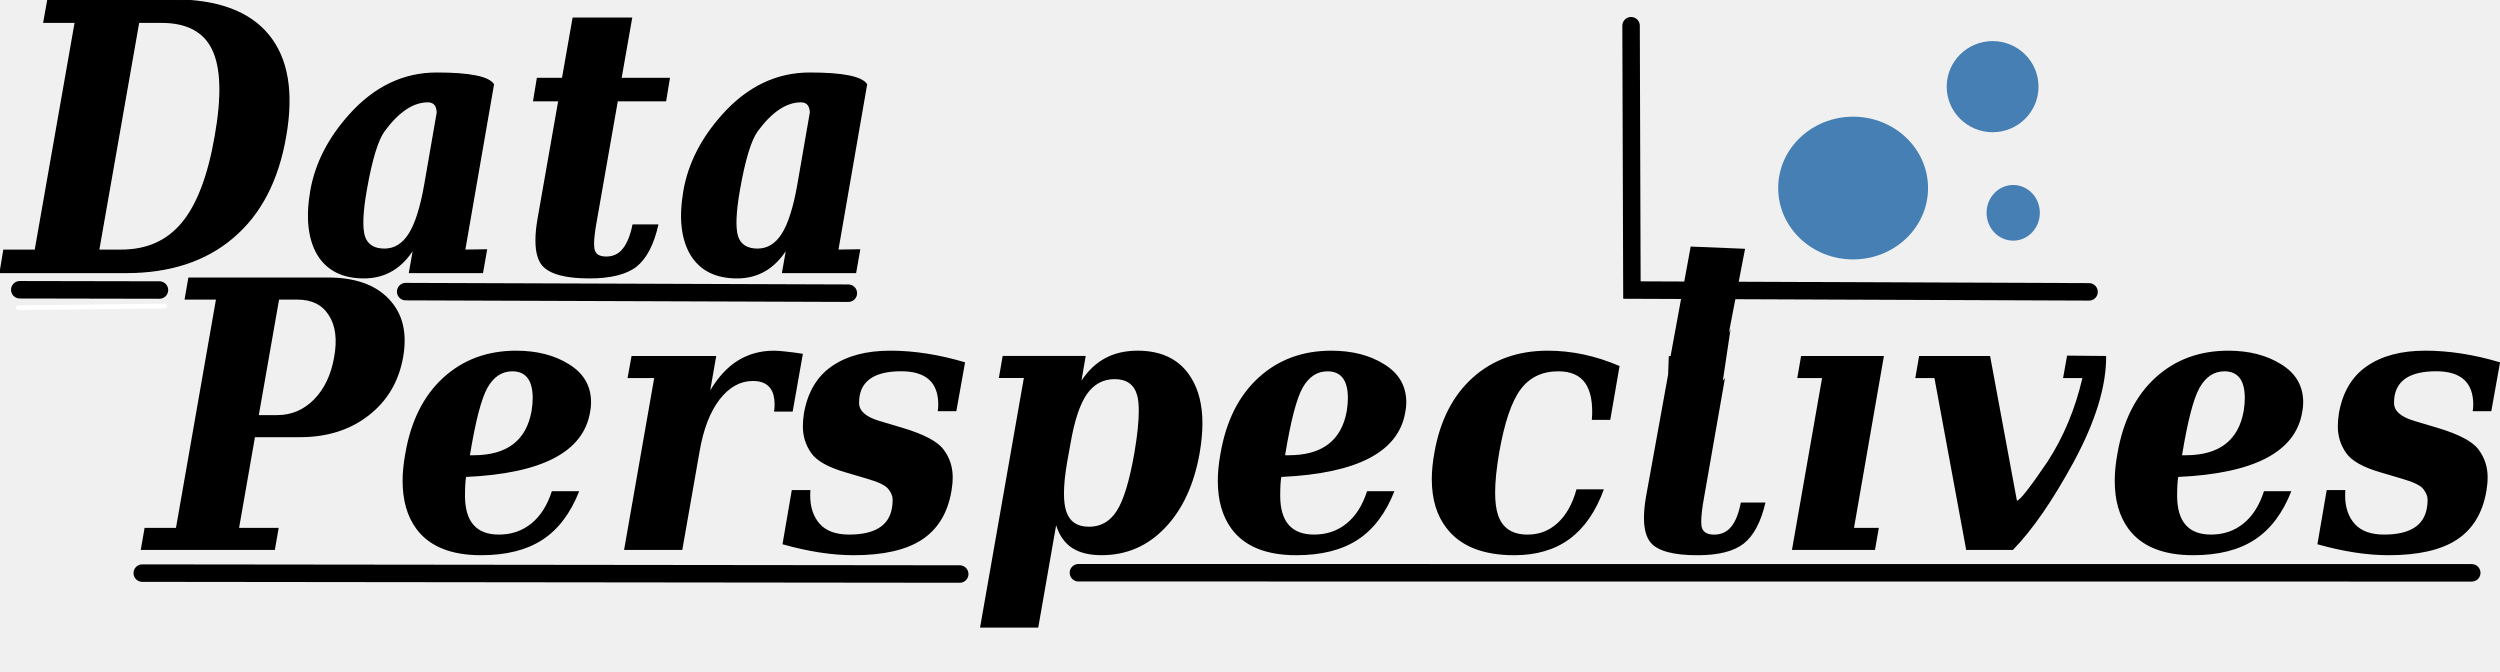
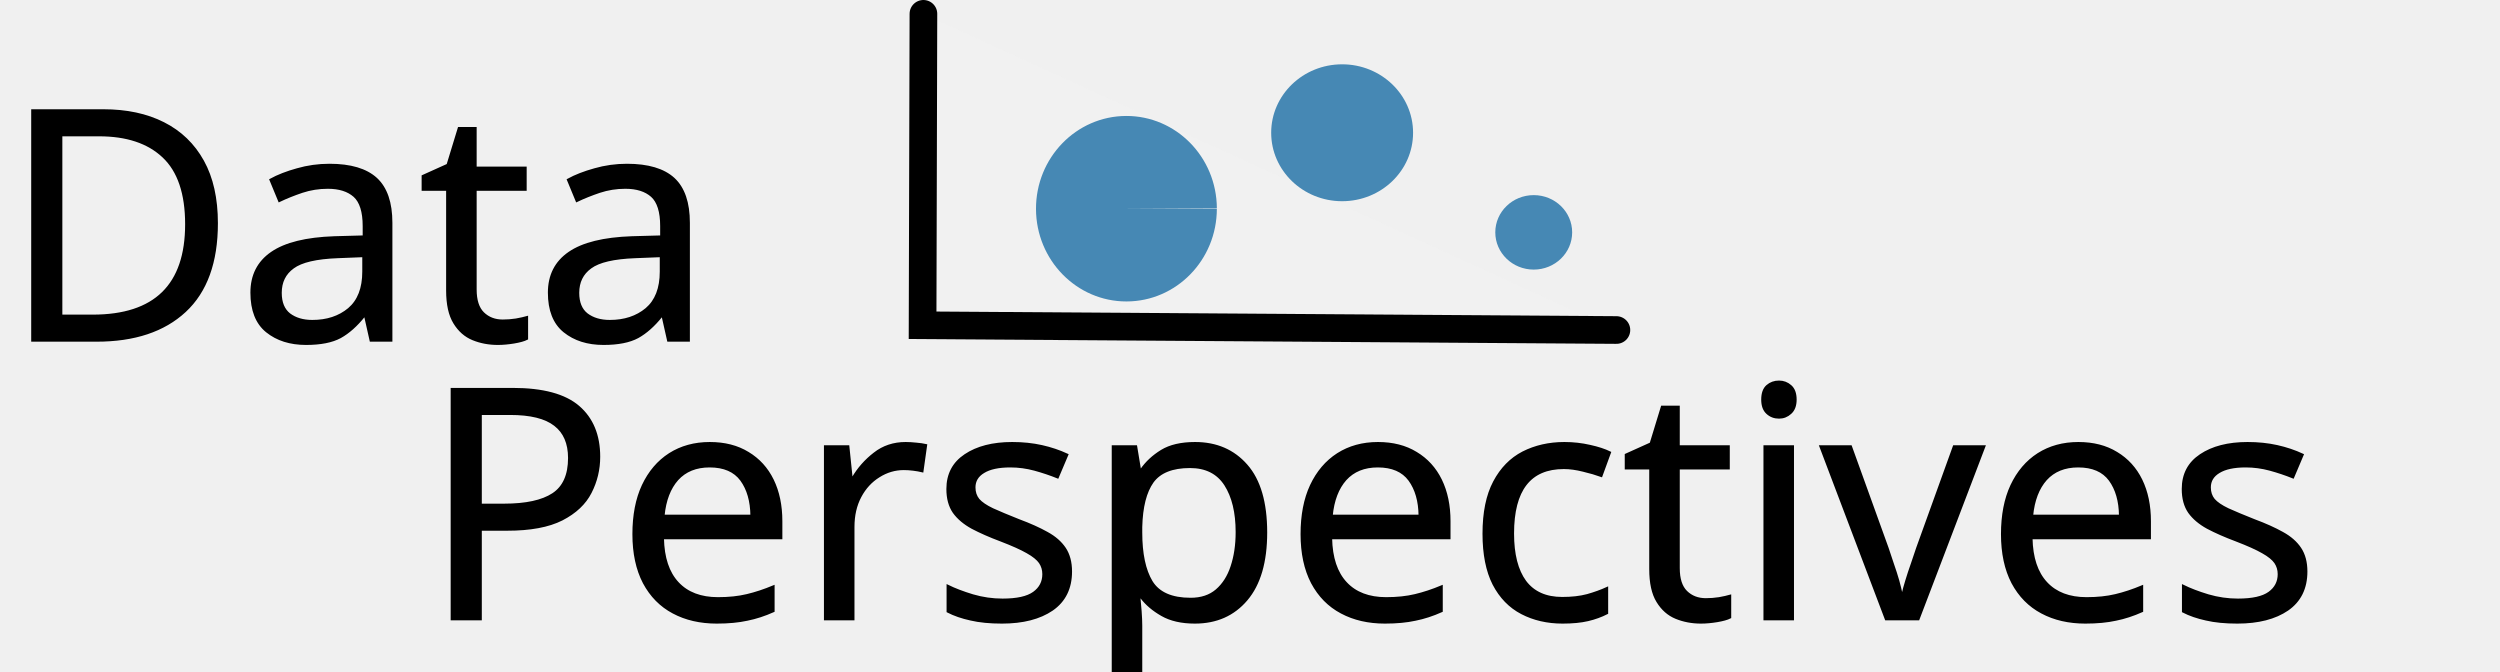
- <svg xmlns="http://www.w3.org/2000/svg" width="118.015mm" height="31.676mm" viewBox="0 0 118.015 31.676" version="1.1" id="svg1">
-   <defs id="defs1" />
-   <g id="layer1" transform="translate(-43.95003,-116.7826)">
-     <g id="g1" transform="rotate(90,102.9577,132.6206)">
-       <text xml:space="preserve" style="font-style:normal;font-variant:normal;font-weight:normal;font-stretch:normal;font-size:17.639px;font-family:'DejaVu Serif';-inkscape-font-specification:'DejaVu Serif';fill:#000000;stroke-width:0.065;fill-opacity:1;opacity:1;stroke-dasharray:none;stroke:#000000;stroke-opacity:1" x="-191.258" y="99.979" id="text4" transform="rotate(-90)">
-         <tspan id="tspan4" style="font-style:italic;font-variant:normal;font-weight:bold;font-stretch:semi-condensed;font-size:17.639px;font-family:'DejaVu Serif';-inkscape-font-specification:'DejaVu Serif Bold Italic Semi-Condensed';fill:#000000;fill-opacity:1;stroke-width:0.065;stroke-dasharray:none;stroke:#000000;stroke-opacity:1" x="-191.258" y="99.979">Data</tspan>
-       </text>
-       <path id="text4-2" style="font-style:normal;font-variant:normal;font-weight:normal;font-stretch:normal;font-size:17.639px;font-family:'DejaVu Serif';-inkscape-font-specification:'DejaVu Serif';fill:#000000;stroke-width:0.065;stroke-dasharray:none" d="m -182.736,100.221 -0.181,1.042 h 1.482 l -1.886,10.775 h -1.482 l -0.181,1.042 h 6.33 l 0.181,-1.042 h -1.869 l 0.749,-4.281 h 2.128 c 1.28,0 2.36,-0.341 3.239,-1.025 0.884,-0.689 1.427,-1.608 1.628,-2.756 0.201,-1.143 -0.02,-2.053 -0.664,-2.731 -0.637,-0.683 -1.599,-1.025 -2.885,-1.025 z m 70.918,-1.462 -0.948,5.165 -0.085,0.015 -0.036,0.992 0.005,-0.136 -1.046,5.778 c -0.063,0.373 -0.095,0.704 -0.095,0.991 0,0.528 0.106,0.919 0.318,1.172 0.339,0.396 1.074,0.594 2.205,0.594 0.993,0 1.722,-0.184 2.187,-0.551 0.471,-0.373 0.813,-1.019 1.025,-1.938 h -1.163 c -0.098,0.517 -0.25,0.899 -0.457,1.146 -0.201,0.247 -0.468,0.37 -0.801,0.37 -0.299,0 -0.488,-0.097 -0.568,-0.292 -0.029,-0.069 -0.043,-0.181 -0.043,-0.336 0,-0.258 0.046,-0.643 0.138,-1.154 l 0.982,-5.607 -0.1,0.126 0.365,-2.444 -0.084,0.203 0.768,-3.989 z m -66.637,2.504 h 0.87 c 0.678,0 1.171,0.247 1.481,0.741 0.316,0.488 0.399,1.146 0.25,1.972 -0.144,0.833 -0.46,1.498 -0.948,1.998 -0.488,0.494 -1.068,0.741 -1.739,0.741 h -0.87 z m 11.188,2.411 c -1.361,0 -2.506,0.425 -3.436,1.275 -0.93,0.85 -1.527,2.041 -1.791,3.574 -0.086,0.465 -0.129,0.896 -0.129,1.292 0,0.924 0.215,1.679 0.646,2.265 0.614,0.833 1.633,1.249 3.057,1.249 1.189,0 2.156,-0.244 2.903,-0.732 0.746,-0.488 1.323,-1.252 1.731,-2.291 h -1.292 c -0.212,0.666 -0.534,1.174 -0.965,1.524 -0.431,0.35 -0.941,0.525 -1.533,0.525 -1.062,0 -1.596,-0.605 -1.602,-1.817 0,-0.408 0.017,-0.709 0.052,-0.904 3.571,-0.161 5.52,-1.172 5.848,-3.032 0.034,-0.167 0.052,-0.327 0.052,-0.482 0,-0.775 -0.345,-1.376 -1.034,-1.8 -0.683,-0.431 -1.519,-0.646 -2.506,-0.646 z m 12.179,0 c -0.637,0 -1.206,0.155 -1.705,0.465 -0.494,0.304 -0.93,0.775 -1.309,1.413 l 0.284,-1.628 h -3.997 l -0.189,1.042 h 1.257 l -1.421,8.113 h 2.748 l 0.818,-4.659 c 0.178,-1.039 0.491,-1.852 0.939,-2.438 0.454,-0.586 0.979,-0.878 1.576,-0.878 0.39,0 0.669,0.121 0.835,0.362 0.126,0.178 0.19,0.428 0.19,0.749 0,0.103 -0.009,0.215 -0.026,0.336 h 0.878 l 0.482,-2.73 c -0.293,-0.046 -0.554,-0.08 -0.783,-0.103 -0.224,-0.029 -0.416,-0.043 -0.577,-0.043 z m 5.478,0 c -1.125,0 -2.041,0.244 -2.748,0.732 -0.701,0.482 -1.14,1.22 -1.318,2.213 -0.035,0.224 -0.052,0.434 -0.052,0.629 0,0.459 0.129,0.876 0.388,1.249 0.258,0.373 0.792,0.677 1.602,0.913 l 1.077,0.319 c 0.517,0.149 0.841,0.31 0.973,0.482 0.132,0.172 0.198,0.336 0.198,0.491 0,0.161 -0.011,0.296 -0.034,0.405 -0.144,0.833 -0.818,1.248 -2.024,1.248 -0.614,0 -1.074,-0.166 -1.378,-0.499 -0.304,-0.339 -0.456,-0.79 -0.456,-1.352 0,-0.08 0.003,-0.163 0.009,-0.25 h -0.878 l -0.439,2.558 c 1.223,0.345 2.343,0.517 3.359,0.517 1.401,0 2.475,-0.244 3.221,-0.732 0.752,-0.494 1.217,-1.257 1.395,-2.291 0.04,-0.235 0.06,-0.454 0.06,-0.655 0,-0.494 -0.144,-0.93 -0.431,-1.309 -0.281,-0.385 -0.936,-0.729 -1.964,-1.034 l -1.068,-0.319 c -0.637,-0.189 -0.956,-0.471 -0.956,-0.844 0,-0.132 0.009,-0.244 0.026,-0.336 0.138,-0.775 0.792,-1.163 1.964,-1.163 1.166,0 1.748,0.525 1.748,1.576 0,0.098 -0.009,0.201 -0.026,0.31 h 0.878 l 0.413,-2.308 c -1.229,-0.367 -2.409,-0.551 -3.54,-0.551 z m 11.679,0 c -0.58,0 -1.088,0.118 -1.524,0.353 -0.431,0.23 -0.804,0.583 -1.12,1.059 l 0.198,-1.163 h -3.919 l -0.181,1.042 h 1.18 l -2.067,11.782 h 2.747 l 0.844,-4.832 c 0.149,0.477 0.399,0.833 0.749,1.068 0.356,0.23 0.821,0.345 1.395,0.345 1.177,0 2.176,-0.431 2.997,-1.292 0.827,-0.861 1.372,-2.041 1.636,-3.54 0.086,-0.5 0.129,-0.965 0.129,-1.395 0,-0.856 -0.175,-1.568 -0.525,-2.136 -0.522,-0.861 -1.37,-1.292 -2.541,-1.292 z m 9.147,0 c -1.361,0 -2.506,0.425 -3.436,1.275 -0.93,0.85 -1.528,2.041 -1.792,3.574 -0.086,0.465 -0.129,0.896 -0.129,1.292 0,0.924 0.215,1.679 0.646,2.265 0.614,0.833 1.634,1.249 3.058,1.249 1.188,0 2.156,-0.244 2.903,-0.732 0.746,-0.488 1.323,-1.252 1.731,-2.291 h -1.292 c -0.212,0.666 -0.534,1.174 -0.965,1.524 -0.431,0.35 -0.942,0.525 -1.533,0.525 -1.062,0 -1.596,-0.605 -1.602,-1.817 0,-0.408 0.017,-0.709 0.052,-0.904 3.571,-0.161 5.521,-1.172 5.848,-3.032 0.035,-0.167 0.052,-0.327 0.052,-0.482 0,-0.775 -0.345,-1.376 -1.034,-1.8 -0.683,-0.431 -1.519,-0.646 -2.506,-0.646 z m 10.215,0 c -1.412,0 -2.592,0.425 -3.54,1.275 -0.942,0.85 -1.545,2.033 -1.809,3.549 -0.08,0.442 -0.121,0.856 -0.121,1.24 0,0.953 0.236,1.728 0.706,2.325 0.655,0.844 1.717,1.266 3.187,1.266 1.045,0 1.915,-0.256 2.61,-0.767 0.701,-0.517 1.24,-1.298 1.619,-2.342 h -1.292 c -0.189,0.689 -0.485,1.217 -0.887,1.585 -0.396,0.367 -0.87,0.551 -1.421,0.551 -0.712,0 -1.174,-0.298 -1.386,-0.896 -0.098,-0.276 -0.146,-0.637 -0.146,-1.085 0,-0.511 0.063,-1.137 0.189,-1.877 0.247,-1.418 0.583,-2.415 1.008,-2.989 0.425,-0.574 1.019,-0.861 1.783,-0.861 0.591,0 1.016,0.186 1.275,0.56 0.218,0.316 0.327,0.767 0.327,1.352 0,0.121 -0.006,0.247 -0.017,0.379 h 0.87 l 0.439,-2.541 c -0.563,-0.241 -1.125,-0.422 -1.688,-0.543 -0.563,-0.121 -1.131,-0.181 -1.705,-0.181 z m 32.125,0 c -1.361,0 -2.506,0.425 -3.436,1.275 -0.93,0.85 -1.527,2.041 -1.791,3.574 -0.086,0.465 -0.129,0.896 -0.129,1.292 0,0.924 0.215,1.679 0.646,2.265 0.614,0.833 1.633,1.249 3.057,1.249 1.189,0 2.156,-0.244 2.903,-0.732 0.746,-0.488 1.323,-1.252 1.731,-2.291 h -1.292 c -0.212,0.666 -0.534,1.174 -0.965,1.524 -0.431,0.35 -0.941,0.525 -1.533,0.525 -1.062,0 -1.596,-0.605 -1.602,-1.817 0,-0.408 0.017,-0.709 0.052,-0.904 3.571,-0.161 5.52,-1.172 5.848,-3.032 0.034,-0.167 0.052,-0.327 0.052,-0.482 0,-0.775 -0.345,-1.376 -1.034,-1.8 -0.683,-0.431 -1.519,-0.646 -2.506,-0.646 z m 9.293,0 c -1.125,0 -2.041,0.244 -2.748,0.732 -0.7,0.482 -1.14,1.22 -1.318,2.213 -0.034,0.224 -0.052,0.434 -0.052,0.629 0,0.459 0.129,0.876 0.388,1.249 0.258,0.373 0.792,0.677 1.602,0.913 l 1.076,0.319 c 0.517,0.149 0.842,0.31 0.974,0.482 0.132,0.172 0.198,0.336 0.198,0.491 0,0.161 -0.012,0.296 -0.035,0.405 -0.144,0.833 -0.818,1.248 -2.024,1.248 -0.614,0 -1.074,-0.166 -1.378,-0.499 -0.304,-0.339 -0.456,-0.79 -0.456,-1.352 0,-0.08 0.003,-0.163 0.008,-0.25 h -0.878 l -0.439,2.558 c 1.223,0.345 2.343,0.517 3.359,0.517 1.401,0 2.475,-0.244 3.222,-0.732 0.752,-0.494 1.217,-1.257 1.395,-2.291 0.04,-0.235 0.06,-0.454 0.06,-0.655 0,-0.494 -0.143,-0.93 -0.43,-1.309 -0.281,-0.385 -0.936,-0.729 -1.964,-1.034 l -1.068,-0.319 c -0.637,-0.189 -0.956,-0.471 -0.956,-0.844 0,-0.132 0.009,-0.244 0.026,-0.336 0.138,-0.775 0.792,-1.163 1.964,-1.163 1.166,0 1.749,0.525 1.749,1.576 0,0.098 -0.009,0.201 -0.026,0.31 h 0.878 l 0.413,-2.308 c -1.229,-0.367 -2.409,-0.551 -3.54,-0.551 z m -16.898,0.233 -0.19,1.059 h 0.913 c -0.339,1.458 -0.887,2.774 -1.645,3.945 -0.833,1.229 -1.315,1.843 -1.447,1.843 l -1.266,-6.83 h -3.35 l -0.181,1.042 h 0.904 l 1.499,8.113 h 2.205 c 0.919,-0.942 1.872,-2.32 2.859,-4.134 1.039,-1.918 1.553,-3.591 1.542,-5.021 z m -12.557,0.018 -0.181,1.042 h 1.171 l -1.421,8.113 h 3.919 l 0.181,-1.042 h -1.171 l 1.412,-8.113 z m -60.841,0.723 c 0.643,0 0.965,0.422 0.965,1.266 0,0.184 -0.017,0.384 -0.052,0.603 -0.247,1.395 -1.16,2.093 -2.739,2.093 h -0.172 c 0.264,-1.613 0.54,-2.675 0.827,-3.186 0.293,-0.517 0.683,-0.775 1.171,-0.775 z m 38.482,0 c 0.643,0 0.965,0.422 0.965,1.266 0,0.184 -0.017,0.384 -0.052,0.603 -0.247,1.395 -1.16,2.093 -2.739,2.093 h -0.173 c 0.264,-1.613 0.54,-2.675 0.827,-3.186 0.293,-0.517 0.683,-0.775 1.171,-0.775 z m 42.34,0 c 0.643,0 0.965,0.422 0.965,1.266 0,0.184 -0.017,0.384 -0.052,0.603 -0.247,1.395 -1.16,2.093 -2.739,2.093 h -0.172 c 0.264,-1.613 0.54,-2.675 0.827,-3.186 0.293,-0.517 0.683,-0.775 1.171,-0.775 z m -52.382,0.37 c 0.563,0 0.916,0.253 1.059,0.758 0.052,0.189 0.077,0.439 0.077,0.749 0,0.5 -0.069,1.157 -0.207,1.972 -0.23,1.315 -0.505,2.225 -0.827,2.73 -0.316,0.505 -0.755,0.758 -1.318,0.758 -0.551,0 -0.907,-0.239 -1.068,-0.715 -0.075,-0.224 -0.112,-0.508 -0.112,-0.853 0,-0.402 0.049,-0.89 0.147,-1.464 l 0.163,-0.904 c 0.184,-1.068 0.44,-1.84 0.767,-2.317 0.333,-0.477 0.772,-0.715 1.318,-0.715 z" transform="rotate(-90)" />
-       <path style="opacity:1;fill:#000000;fill-opacity:1;stroke:#ffffff;stroke-width:0.225;stroke-linecap:round;stroke-dasharray:none;stroke-opacity:1" d="m 101.646,190.759 -0.078,-6.899" id="path1" />
-       <path style="opacity:1;fill:#000000;fill-opacity:1;stroke:#000000;stroke-width:0.825;stroke-linecap:round;stroke-dasharray:none;stroke-opacity:1" d="m 100.886,172.477 0.074,-20.896" id="path2" />
-       <path style="opacity:1;fill:#000000;fill-opacity:1;stroke:#000000;stroke-width:0.825;stroke-linecap:round;stroke-dasharray:none;stroke-opacity:1" d="m 100.798,190.695 0.013,-6.594" id="path3" />
-       <path style="opacity:1;fill:#000000;fill-opacity:1;stroke:#000000;stroke-width:0.825;stroke-linecap:round;stroke-dasharray:none;stroke-opacity:1" d="m 114.174,184.913 0.043,-38.589" id="path4" />
-       <path style="opacity:1;fill:#000000;fill-opacity:1;stroke:#000000;stroke-width:0.825;stroke-linecap:round;stroke-dasharray:none;stroke-opacity:1" d="m 114.157,140.72 0.004,-65.773" id="path5" />
-       <path style="opacity:1;fill:#808080;fill-opacity:0;stroke:#000000;stroke-width:0.825;stroke-linecap:round;stroke-dasharray:none;stroke-opacity:1" d="m 88.334,114.632 12.478,-0.04 0.085,-21.579" id="path17" />
-       <ellipse style="opacity:1;fill:#467fb4;fill-opacity:1;stroke:#000000;stroke-width:0;stroke-linecap:round;stroke-dasharray:none;stroke-opacity:1" id="path18" cx="-104.15" cy="95.997" transform="rotate(-90)" rx="3.537" ry="3.369" />
-       <ellipse style="opacity:1;fill:#467fb4;fill-opacity:1;stroke:#000000;stroke-width:0;stroke-linecap:round;stroke-dasharray:none;stroke-opacity:1" id="path19" cx="-97.565" cy="91.21" transform="rotate(-90)" rx="2.167" ry="2.151" />
-       <ellipse style="opacity:1;fill:#467fb4;fill-opacity:1;stroke:#000000;stroke-width:0;stroke-linecap:round;stroke-dasharray:none;stroke-opacity:1" id="path20" cx="-96.593" cy="97.166" transform="rotate(-90)" rx="1.257" ry="1.314" />
-     </g>
+ <svg xmlns="http://www.w3.org/2000/svg" width="191.349mm" height="51.431mm" viewBox="0 0 191.349 51.431" version="1.1" id="svg1">
+   <defs id="defs1">
+     <rect x="75.975" y="161.885" width="667.055" height="448.591" id="rect2" />
+     <rect x="31.722" y="162.174" width="746.896" height="226.141" id="rect1" />
+   </defs>
+   <g id="layer1" transform="translate(-40.287,-34.50053)">
+     <text xml:space="preserve" transform="scale(0.2645833)" id="text1" style="font-size:93.333px;font-family:Marcellus;-inkscape-font-specification:'Marcellus, Normal';white-space:pre;shape-inside:url(#rect1);fill:#467fb4;stroke:#000000;stroke-width:0.624;stroke-linecap:round" />
+     <text xml:space="preserve" style="font-style:normal;font-variant:normal;font-weight:normal;font-stretch:normal;font-size:24.694px;font-family:Gotham;-inkscape-font-specification:'Gotham, Normal';font-variant-ligatures:normal;font-variant-caps:normal;font-variant-numeric:normal;font-variant-east-asian:normal;fill:#467fb4;stroke:#000000;stroke-width:0.165;stroke-linecap:round" x="40.369" y="51.03" id="text3">
+       <tspan id="tspan2" style="font-size:24.694px;fill:#000000;fill-opacity:1;stroke-width:0.165" x="40.369" y="51.03" dy="9.54">Data</tspan>
+       <tspan style="font-size:24.694px;fill:#000000;fill-opacity:1;stroke-width:0.165" x="40.369" y="81.898" id="tspan3">     Perspectives</tspan>
+     </text>
+     <text xml:space="preserve" transform="scale(0.2645833)" id="text2" style="font-style:normal;font-variant:normal;font-weight:normal;font-stretch:normal;font-size:93.333px;font-family:Gotham;-inkscape-font-specification:'Gotham, Normal';font-variant-ligatures:normal;font-variant-caps:normal;font-variant-numeric:normal;font-variant-east-asian:normal;white-space:pre;shape-inside:url(#rect2);fill:#467fb4;stroke:#000000;stroke-width:0.624;stroke-linecap:round" />
+     <path style="fill:#f6f6f6;fill-opacity:0.109;stroke:#000000;stroke-width:2.117;stroke-linecap:round;stroke-dasharray:none" d="m 110.965,35.559 -0.064,23.838 53.105,0.363" id="path3" />
+     <ellipse style="fill:#4688b4;fill-opacity:1;stroke:#000000;stroke-width:0;stroke-linecap:round;stroke-dasharray:none" id="path6" cx="157.678" cy="52.285" rx="2.942" ry="2.85" />
+     <ellipse style="fill:#4688b4;fill-opacity:1;stroke:#000000;stroke-width:0;stroke-linecap:round;stroke-dasharray:none" id="path6-6" cx="143.013" cy="44.662" rx="5.43" ry="5.239" />
+     <path style="fill:#4688b4;fill-opacity:1;stroke:#000000;stroke-width:0;stroke-linecap:round;stroke-dasharray:none" id="path6-8" d="m 133.424,50.475 a 6.921,7.099 0 0 1 -6.912,7.099 6.921,7.099 0 0 1 -6.93,-7.08 6.921,7.099 0 0 1 6.894,-7.118 6.921,7.099 0 0 1 6.949,7.062 l -6.921,0.037 z" />
  </g>
</svg>
